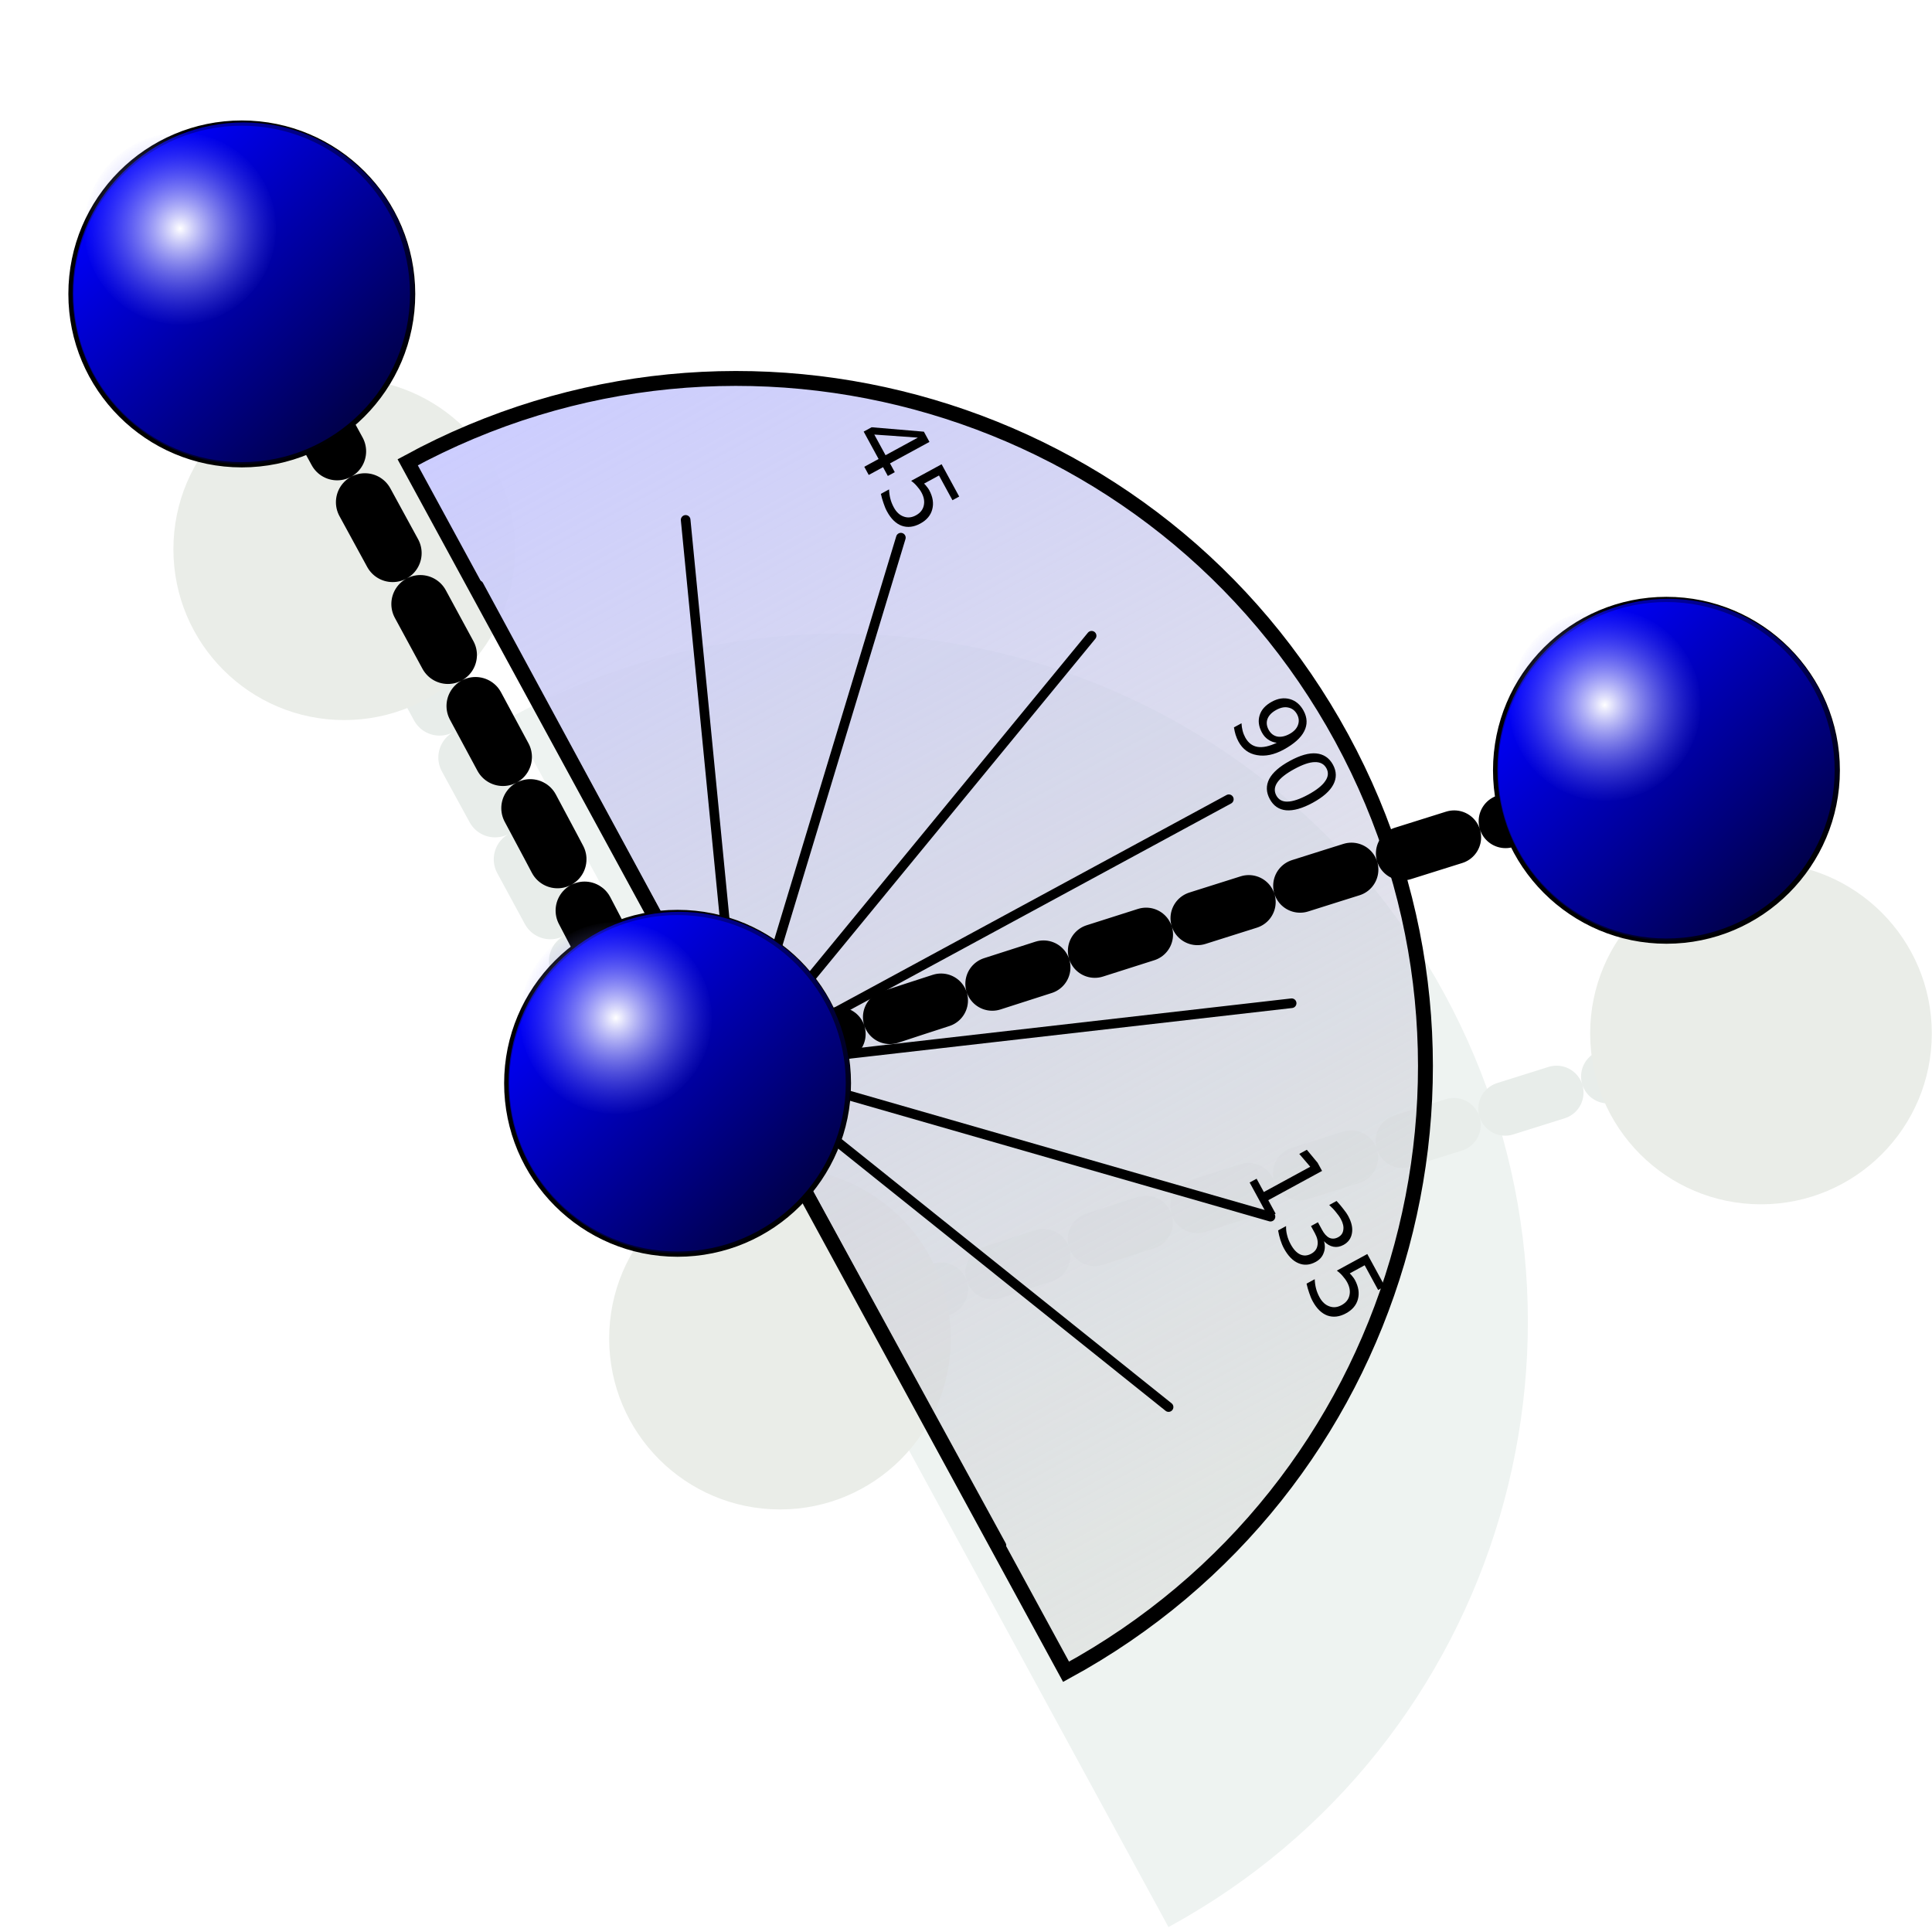
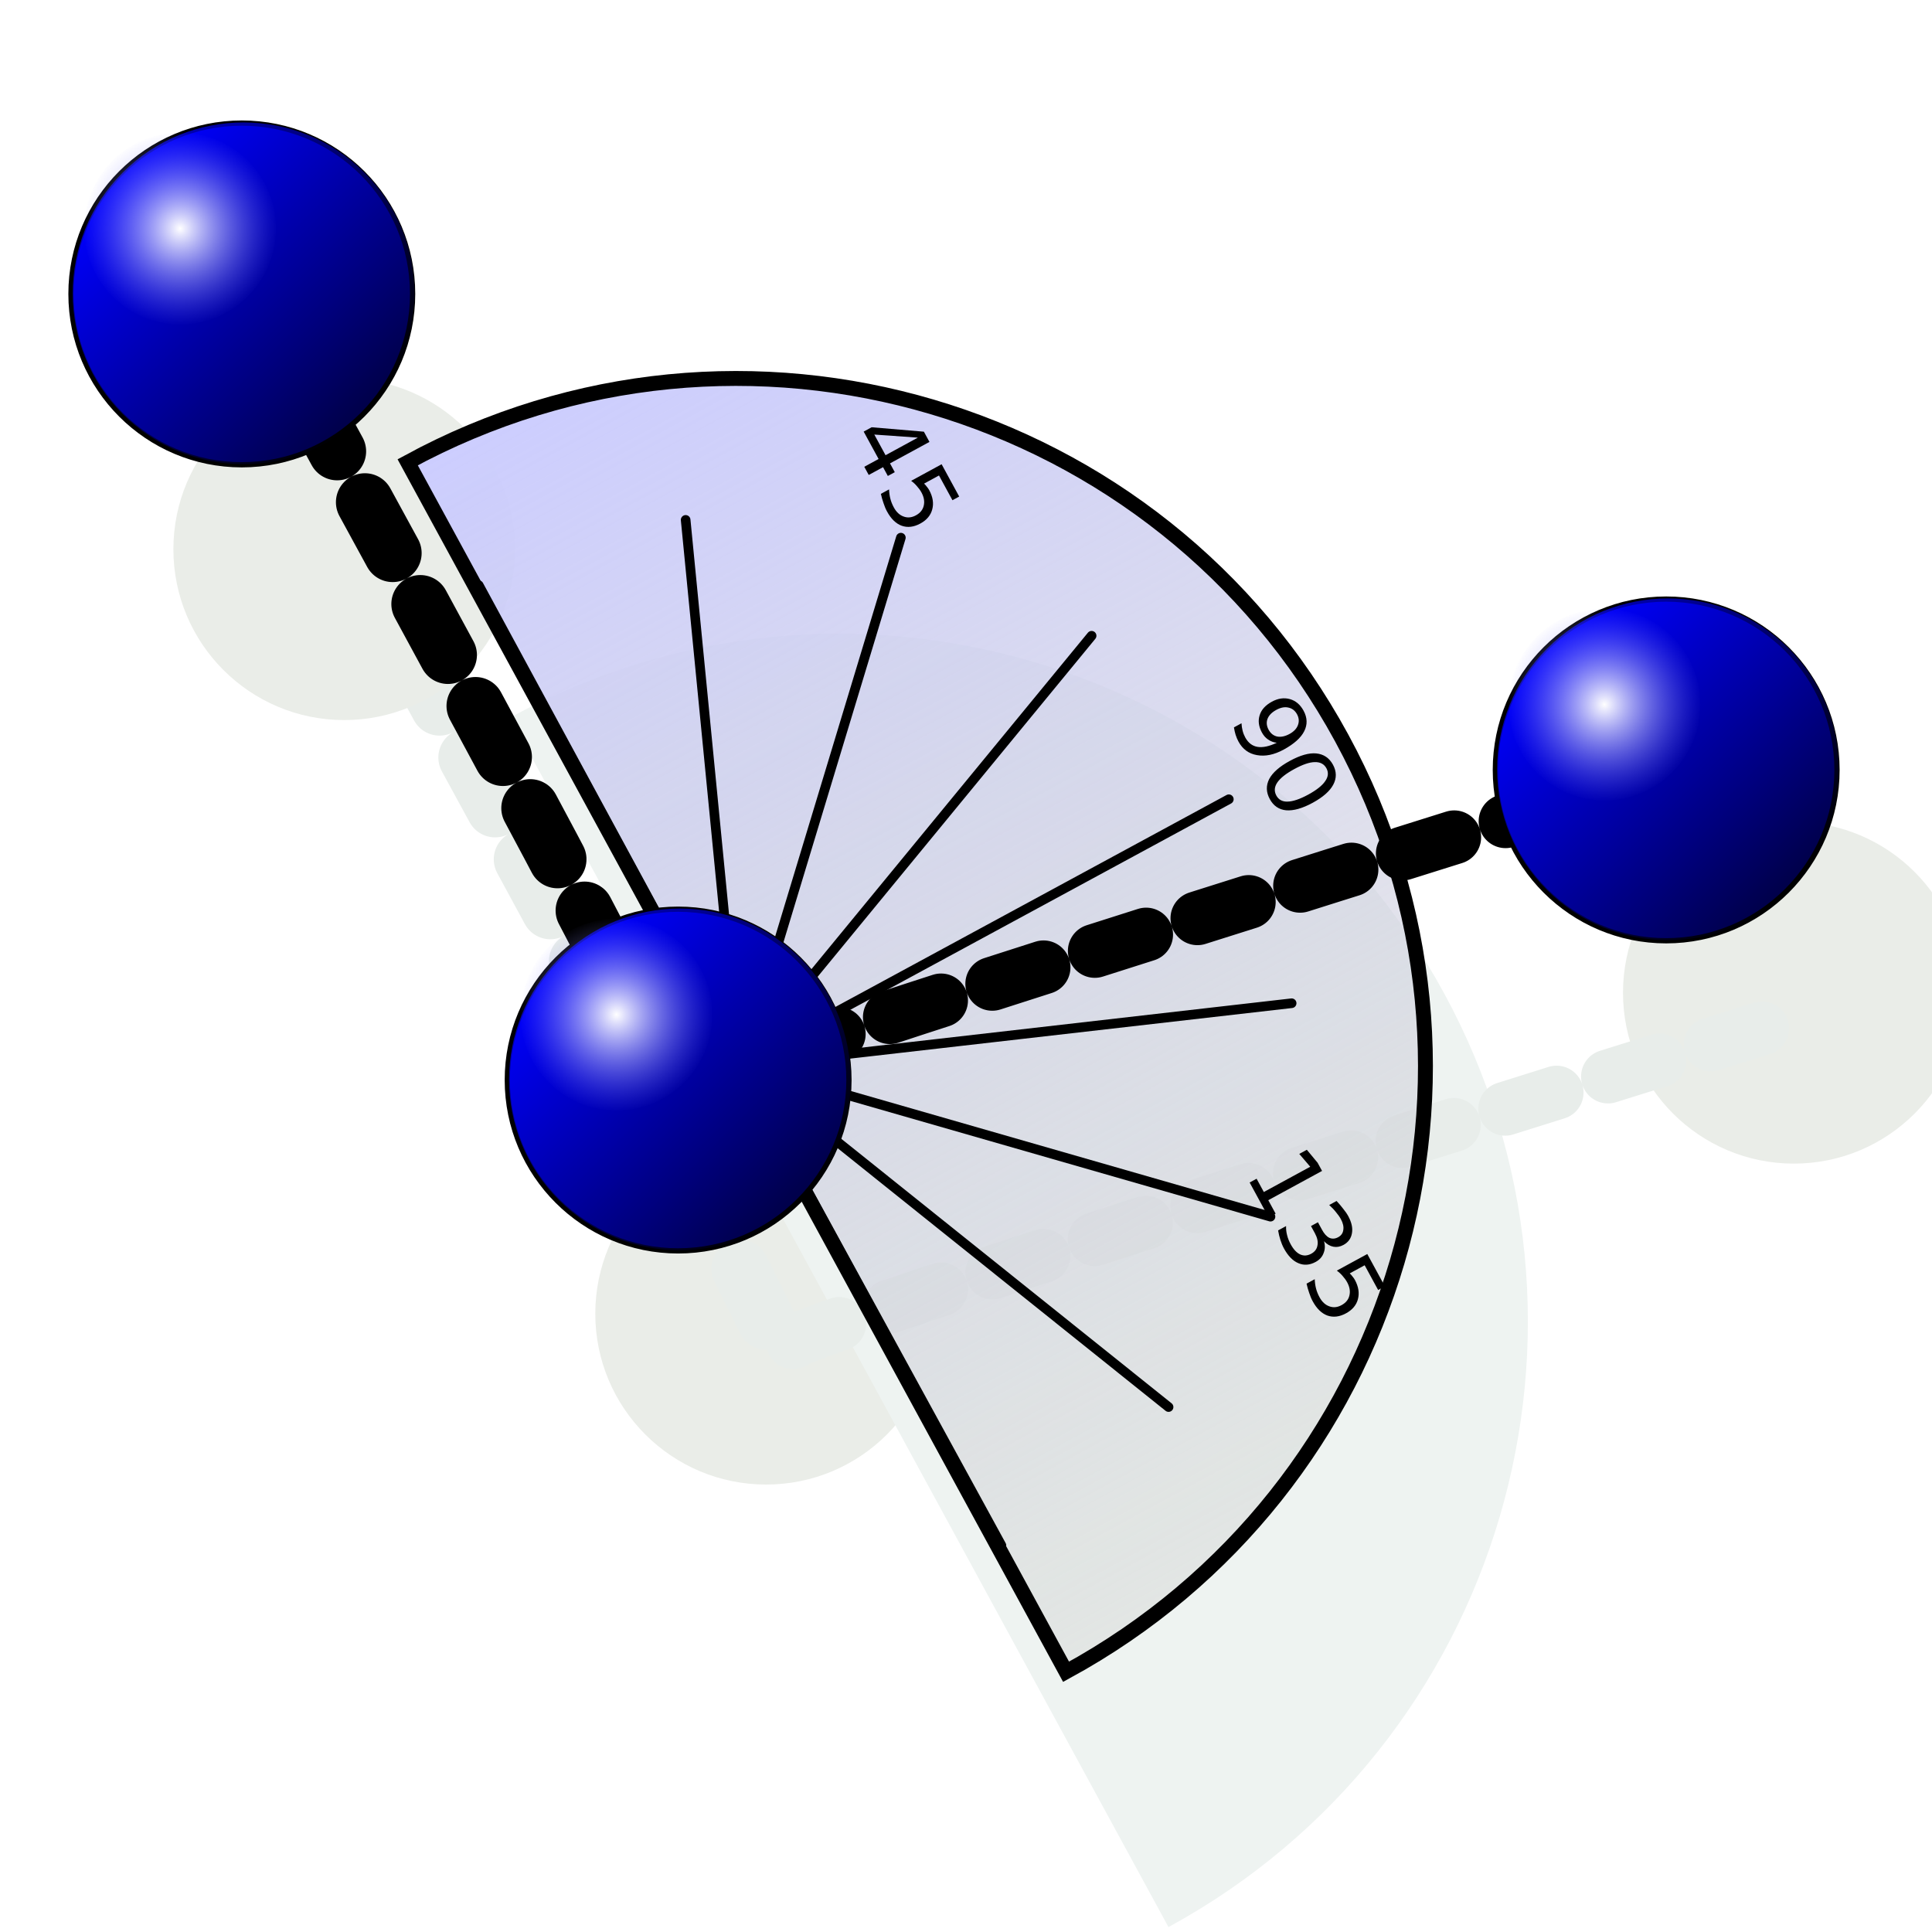
<svg xmlns="http://www.w3.org/2000/svg" xmlns:xlink="http://www.w3.org/1999/xlink" version="1.0" width="100" height="100" id="svg2">
  <defs id="defs4">
    <linearGradient id="linearGradient3187">
      <stop style="stop-color:#cccdff;stop-opacity:1;" offset="0" id="stop3189" />
      <stop style="stop-color:#cccdca;stop-opacity:0.333;" offset="1" id="stop3191" />
    </linearGradient>
-     <linearGradient id="linearGradient6804">
-       <stop style="stop-color:#f5ffff;stop-opacity:1;" offset="0" id="stop6806" />
-       <stop style="stop-color:#edff00;stop-opacity:1;" offset="1" id="stop6808" />
-     </linearGradient>
-     <marker orient="auto" refY="0.0" refX="0.0" id="Arrow1Lend" style="overflow:visible;">
-       <path id="path4646" d="M 0.0,0.0 L 5.0,-5.0 L -12.5,0.0 L 5.0,5.0 L 0.0,0.0 z " style="fill-rule:evenodd;stroke:#000000;stroke-width:1.0pt;marker-start:none;" transform="scale(0.8) rotate(180) translate(12.5,0)" />
-     </marker>
    <linearGradient id="linearGradient3384">
      <stop style="stop-color:#0000ff;stop-opacity:1;" offset="0" id="stop3386" />
      <stop style="stop-color:#000000;stop-opacity:1" offset="1" id="stop3388" />
    </linearGradient>
    <linearGradient id="linearGradient3252">
      <stop style="stop-color:#ffffff;stop-opacity:1" offset="0" id="stop3254" />
      <stop style="stop-color:#7f7fff;stop-opacity:0;" offset="1" id="stop3256" />
    </linearGradient>
-     <linearGradient id="linearGradient3149">
-       <stop style="stop-color:#aa4400;stop-opacity:1" offset="0" id="stop3151" />
-       <stop style="stop-color:#aa4400;stop-opacity:0.649" offset="1" id="stop3153" />
-     </linearGradient>
-     <linearGradient id="linearGradient3186">
-       <stop style="stop-color:#aaaaaa;stop-opacity:1" offset="0" id="stop3188" />
-       <stop style="stop-color:#fffffd;stop-opacity:0.502" offset="1" id="stop3190" />
-     </linearGradient>
-     <radialGradient cx="58.012" cy="63.346" r="33.113" fx="58.012" fy="63.346" id="radialGradient3260" xlink:href="#linearGradient3252" gradientUnits="userSpaceOnUse" />
-     <linearGradient x1="25.398" y1="63.346" x2="90.625" y2="63.346" id="linearGradient3390" xlink:href="#linearGradient3384" gradientUnits="userSpaceOnUse" />
-     <linearGradient x1="25.398" y1="63.346" x2="90.625" y2="63.346" id="linearGradient3459" xlink:href="#linearGradient3384" gradientUnits="userSpaceOnUse" />
-     <radialGradient cx="58.012" cy="63.346" r="33.113" fx="58.012" fy="63.346" id="radialGradient3461" xlink:href="#linearGradient3252" gradientUnits="userSpaceOnUse" />
-     <linearGradient x1="25.398" y1="63.346" x2="90.625" y2="63.346" id="linearGradient3480" xlink:href="#linearGradient3384" gradientUnits="userSpaceOnUse" />
-     <radialGradient cx="58.012" cy="63.346" r="33.113" fx="58.012" fy="63.346" id="radialGradient3482" xlink:href="#linearGradient3252" gradientUnits="userSpaceOnUse" />
-     <linearGradient x1="25.398" y1="63.346" x2="90.625" y2="63.346" id="linearGradient3490" xlink:href="#linearGradient3384" gradientUnits="userSpaceOnUse" />
-     <radialGradient cx="58.012" cy="63.346" r="33.113" fx="58.012" fy="63.346" id="radialGradient3492" xlink:href="#linearGradient3252" gradientUnits="userSpaceOnUse" />
-     <radialGradient xlink:href="#linearGradient3252" id="radialGradient2667" gradientUnits="userSpaceOnUse" cx="58.012" cy="63.346" fx="58.012" fy="63.346" r="33.113" gradientTransform="matrix(0.2740521,0,0,0.2740521,28.80419,13.98132)" />
-     <linearGradient xlink:href="#linearGradient3384" id="linearGradient2670" gradientUnits="userSpaceOnUse" x1="25.398" y1="63.346" x2="90.625" y2="63.346" gradientTransform="matrix(0.3452564,0.3452564,-0.3452564,0.3452564,52.45859,-4.521652)" />
-     <linearGradient xlink:href="#linearGradient3384" id="linearGradient3664" gradientUnits="userSpaceOnUse" gradientTransform="matrix(0.3452564,0.3452564,-0.3452564,0.3452564,52.45859,-4.521652)" x1="25.398" y1="63.346" x2="90.625" y2="63.346" />
-     <radialGradient xlink:href="#linearGradient3252" id="radialGradient3666" gradientUnits="userSpaceOnUse" gradientTransform="matrix(0.2740521,0,0,0.2740521,28.80419,13.98132)" cx="58.012" cy="63.346" fx="58.012" fy="63.346" r="33.113" />
-     <linearGradient xlink:href="#linearGradient3384" id="linearGradient3676" gradientUnits="userSpaceOnUse" gradientTransform="matrix(0.3452564,0.3452564,-0.3452564,0.3452564,52.45859,-4.521652)" x1="25.398" y1="63.346" x2="90.625" y2="63.346" />
-     <radialGradient xlink:href="#linearGradient3252" id="radialGradient3678" gradientUnits="userSpaceOnUse" gradientTransform="matrix(0.2740521,0,0,0.2740521,28.80419,13.98132)" cx="58.012" cy="63.346" fx="58.012" fy="63.346" r="33.113" />
    <radialGradient xlink:href="#linearGradient3252" id="radialGradient3562" gradientUnits="userSpaceOnUse" gradientTransform="matrix(0.2134373,0,0,0.2134373,19.80521,5.961047)" cx="58.012" cy="63.346" fx="58.012" fy="63.346" r="33.113" />
    <linearGradient xlink:href="#linearGradient3384" id="linearGradient3565" gradientUnits="userSpaceOnUse" gradientTransform="matrix(0.2688926,0.2688926,-0.2688926,0.2688926,38.22773,-8.449435)" x1="25.398" y1="63.346" x2="90.625" y2="63.346" />
-     <radialGradient xlink:href="#linearGradient6804" id="radialGradient6812" cx="-36.188" cy="-6.907" fx="-36.188" fy="-6.907" r="23.579" gradientTransform="matrix(1,0,0,1.021102,0,0.1457538)" gradientUnits="userSpaceOnUse" />
-     <radialGradient xlink:href="#linearGradient6804" id="radialGradient6822" gradientUnits="userSpaceOnUse" gradientTransform="matrix(1,0,0,1.021102,0,0.1457538)" cx="-36.188" cy="-6.907" fx="-36.188" fy="-6.907" r="23.579" />
-     <linearGradient xlink:href="#linearGradient3384" id="linearGradient6832" gradientUnits="userSpaceOnUse" gradientTransform="matrix(0.2688926,0.2688926,-0.2688926,0.2688926,114.6975,-25.85186)" x1="25.398" y1="63.346" x2="90.625" y2="63.346" />
-     <radialGradient xlink:href="#linearGradient3252" id="radialGradient6834" gradientUnits="userSpaceOnUse" gradientTransform="matrix(0.2134373,0,0,0.2134373,96.27497,-11.44138)" cx="58.012" cy="63.346" fx="58.012" fy="63.346" r="33.113" />
    <linearGradient xlink:href="#linearGradient3187" id="linearGradient3217" gradientUnits="userSpaceOnUse" x1="3.59" y1="36.401" x2="97.024" y2="36.401" />
    <linearGradient xlink:href="#linearGradient3384" id="linearGradient3554" gradientUnits="userSpaceOnUse" gradientTransform="matrix(0.2688926,0.2688926,-0.2688926,0.2688926,38.22773,-8.449435)" x1="25.398" y1="63.346" x2="90.625" y2="63.346" />
    <radialGradient xlink:href="#linearGradient3252" id="radialGradient3556" gradientUnits="userSpaceOnUse" gradientTransform="matrix(0.2134373,0,0,0.2134373,19.80521,5.961047)" cx="58.012" cy="63.346" fx="58.012" fy="63.346" r="33.113" />
    <linearGradient xlink:href="#linearGradient3384" id="linearGradient3566" gradientUnits="userSpaceOnUse" gradientTransform="matrix(0.2688926,0.2688926,-0.2688926,0.2688926,38.22773,-8.449435)" x1="25.398" y1="63.346" x2="90.625" y2="63.346" />
    <radialGradient xlink:href="#linearGradient3252" id="radialGradient3568" gradientUnits="userSpaceOnUse" gradientTransform="matrix(0.2134373,0,0,0.2134373,19.80521,5.961047)" cx="58.012" cy="63.346" fx="58.012" fy="63.346" r="33.113" />
-     <linearGradient xlink:href="#linearGradient3384" id="linearGradient3717" gradientUnits="userSpaceOnUse" gradientTransform="matrix(0.2688926,0.2688926,-0.2688926,0.2688926,38.22773,-8.449435)" x1="25.398" y1="63.346" x2="90.625" y2="63.346" />
-     <radialGradient xlink:href="#linearGradient3252" id="radialGradient3719" gradientUnits="userSpaceOnUse" gradientTransform="matrix(0.2134373,0,0,0.2134373,19.80521,5.961047)" cx="58.012" cy="63.346" fx="58.012" fy="63.346" r="33.113" />
-     <linearGradient xlink:href="#linearGradient3384" id="linearGradient3721" gradientUnits="userSpaceOnUse" gradientTransform="matrix(0.2688926,0.2688926,-0.2688926,0.2688926,38.22773,-8.449435)" x1="25.398" y1="63.346" x2="90.625" y2="63.346" />
-     <radialGradient xlink:href="#linearGradient3252" id="radialGradient3723" gradientUnits="userSpaceOnUse" gradientTransform="matrix(0.2134373,0,0,0.2134373,19.80521,5.961047)" cx="58.012" cy="63.346" fx="58.012" fy="63.346" r="33.113" />
-     <linearGradient xlink:href="#linearGradient3384" id="linearGradient3725" gradientUnits="userSpaceOnUse" gradientTransform="matrix(0.2688926,0.2688926,-0.2688926,0.2688926,38.22773,-8.449435)" x1="25.398" y1="63.346" x2="90.625" y2="63.346" />
-     <radialGradient xlink:href="#linearGradient3252" id="radialGradient3727" gradientUnits="userSpaceOnUse" gradientTransform="matrix(0.2134373,0,0,0.2134373,19.80521,5.961047)" cx="58.012" cy="63.346" fx="58.012" fy="63.346" r="33.113" />
-     <radialGradient xlink:href="#linearGradient3252" id="radialGradient3730" gradientUnits="userSpaceOnUse" gradientTransform="matrix(0.1521617,0,0,0.1521617,-68.21091,30.47461)" cx="58.012" cy="63.346" fx="58.012" fy="63.346" r="33.113" />
-     <linearGradient xlink:href="#linearGradient3384" id="linearGradient3733" gradientUnits="userSpaceOnUse" gradientTransform="matrix(0.1916964,0.1916964,-0.1916964,0.1916964,-55.0773,20.20123)" x1="25.398" y1="63.346" x2="90.625" y2="63.346" />
-     <radialGradient xlink:href="#linearGradient3252" id="radialGradient3737" gradientUnits="userSpaceOnUse" gradientTransform="matrix(0.1521617,0,0,0.1521617,-141.5421,5.410678)" cx="58.012" cy="63.346" fx="58.012" fy="63.346" r="33.113" />
-     <linearGradient xlink:href="#linearGradient3384" id="linearGradient3740" gradientUnits="userSpaceOnUse" gradientTransform="matrix(0.1916964,0.1916964,-0.1916964,0.1916964,-128.4085,-4.862706)" x1="25.398" y1="63.346" x2="90.625" y2="63.346" />
-     <radialGradient xlink:href="#linearGradient3252" id="radialGradient3744" gradientUnits="userSpaceOnUse" gradientTransform="matrix(0.1521617,0,0,0.1521617,-118.9866,46.26845)" cx="58.012" cy="63.346" fx="58.012" fy="63.346" r="33.113" />
-     <linearGradient xlink:href="#linearGradient3384" id="linearGradient3747" gradientUnits="userSpaceOnUse" gradientTransform="matrix(0.1916964,0.1916964,-0.1916964,0.1916964,-105.853,35.99507)" x1="25.398" y1="63.346" x2="90.625" y2="63.346" />
  </defs>
-   <g id="g3757" transform="translate(147.3394,9.99374)">
-     <g style="fill:#eef3f1;fill-opacity:1;stroke:none;stroke-opacity:1" transform="matrix(0.3686705,0.6772687,-0.6772687,0.3686705,-82.14077,2.439295)" id="g3669">
-       <path style="fill:#eef3f1;fill-opacity:1;fill-rule:evenodd;stroke:none;stroke-width:1px;stroke-linecap:butt;stroke-linejoin:miter;stroke-opacity:1" d="M 96.524,59.509 C 67.068,59.509 45.054,59.509 4.09,59.509 C 4.09,33.998 24.795,13.292 50.307,13.292 C 75.818,13.292 96.524,33.998 96.524,59.509 z " id="path3671" />
-       <path style="fill:#eef3f1;fill-opacity:1;fill-rule:evenodd;stroke:none;stroke-width:0.646;stroke-linecap:round;stroke-linejoin:round;stroke-miterlimit:4;stroke-dasharray:none;stroke-dashoffset:0;stroke-opacity:1" d="M 49.947,59.192 L 16.406,44.97 M 50.235,58.898 L 50.307,21.912 M 50.612,59.057 L 84.207,44.97 M 87,59.265 L 49.947,59.338 L 13.613,59.265 M 24.36,32.852 L 50.103,58.954 L 36.265,24.755 M 64.349,24.755 L 50.511,58.954 L 76.253,32.852" id="path3673" />
-       <text xml:space="preserve" style="font-size:6.369px;font-style:normal;font-weight:normal;fill:#eef3f1;fill-opacity:1;stroke:none;stroke-width:1px;stroke-linecap:butt;stroke-linejoin:miter;stroke-opacity:1;font-family:Bitstream Vera Sans" x="16.602" y="32.733" id="text3675">
-         <tspan id="tspan3677" x="16.602" y="32.733">45</tspan>
-       </text>
-       <text xml:space="preserve" style="font-size:6.369px;font-style:normal;font-weight:normal;fill:#eef3f1;fill-opacity:1;stroke:none;stroke-width:1px;stroke-linecap:butt;stroke-linejoin:miter;stroke-opacity:1;font-family:Bitstream Vera Sans" x="45.53" y="19.401" id="text3679">
-         <tspan id="tspan3681" x="45.53" y="19.401">90</tspan>
-       </text>
-       <text xml:space="preserve" style="font-size:6.369px;font-style:normal;font-weight:normal;fill:#eef3f1;fill-opacity:1;stroke:none;stroke-width:1px;stroke-linecap:butt;stroke-linejoin:miter;stroke-opacity:1;font-family:Bitstream Vera Sans" x="72.774" y="32.981" id="text3683">
-         <tspan id="tspan3685" x="72.774" y="32.981">135</tspan>
-       </text>
-     </g>
-     <g id="g3750">
-       <path style="fill:none;fill-rule:evenodd;stroke:#e8edea;stroke-width:3;stroke-linecap:round;stroke-linejoin:round;stroke-miterlimit:4;stroke-dasharray:3, 3;stroke-dashoffset:0;stroke-opacity:1" d="M -128.916,18.69 C -105.912,60.52 -106.563,60.93 -106.563,60.93" id="path3687" />
-       <path id="path3691" style="fill:#eaede8;fill-opacity:1;fill-rule:evenodd;stroke:none;stroke-width:0.271px;stroke-linecap:butt;stroke-linejoin:miter;stroke-opacity:1" d="M -120.681,18.434 C -120.68,23.318 -124.639,27.277 -129.523,27.277 C -134.406,27.277 -138.365,23.318 -138.364,18.434 C -138.365,13.55 -134.406,9.591 -129.523,9.591 C -124.639,9.591 -120.68,13.55 -120.681,18.434 L -120.681,18.434 z " />
-       <path style="fill:none;fill-rule:evenodd;stroke:#e8edea;stroke-width:2.787;stroke-linecap:round;stroke-linejoin:round;stroke-miterlimit:4;stroke-dasharray:2.787, 2.787;stroke-dashoffset:0;stroke-opacity:1" d="M -56.13,43.233 C -107.757,59.323 -106.296,59.48 -106.296,59.48" id="path3697" />
-       <path id="path3701" style="fill:#eaede8;fill-opacity:1;fill-rule:evenodd;stroke:none;stroke-width:0.271px;stroke-linecap:butt;stroke-linejoin:miter;stroke-opacity:1" d="M -47.35,43.498 C -47.349,48.382 -51.308,52.341 -56.192,52.341 C -61.075,52.341 -65.034,48.382 -65.033,43.498 C -65.034,38.614 -61.075,34.655 -56.192,34.655 C -51.308,34.655 -47.349,38.614 -47.35,43.498 L -47.35,43.498 z " />
-       <path id="path3709" style="fill:#eaede8;fill-opacity:1;fill-rule:evenodd;stroke:none;stroke-width:0.271px;stroke-linecap:butt;stroke-linejoin:miter;stroke-opacity:1" d="M -98.126,59.292 C -98.125,64.175 -102.084,68.135 -106.967,68.135 C -111.851,68.135 -115.81,64.175 -115.809,59.292 C -115.81,54.408 -111.851,50.449 -106.967,50.449 C -102.084,50.449 -98.125,54.408 -98.126,59.292 L -98.126,59.292 z " />
-     </g>
+   <use x="0" y="0" xlink:href="#path3691" id="use2515" transform="translate(21.83757,39.56893)" width="100" height="100" />
+   <use x="0" y="0" xlink:href="#path3691" id="use2517" transform="translate(75.03165,22.95744)" width="100" height="100" />
+   <g id="g3669" transform="matrix(0.3686705,0.6772687,-0.6772687,0.3686705,65.19866,12.43304)" style="fill:#eef3f1;fill-opacity:1;stroke:none;stroke-opacity:1">
+     <path id="path3671" d="M 96.524,59.509 C 67.068,59.509 45.054,59.509 4.09,59.509 C 4.09,33.998 24.795,13.292 50.307,13.292 C 75.818,13.292 96.524,33.998 96.524,59.509 z " style="fill:#eef3f1;fill-opacity:1;fill-rule:evenodd;stroke:none;stroke-width:1px;stroke-linecap:butt;stroke-linejoin:miter;stroke-opacity:1" />
+     <path id="path3673" d="M 49.947,59.192 L 16.406,44.97 M 50.235,58.898 L 50.307,21.912 M 50.612,59.057 L 84.207,44.97 M 87,59.265 L 49.947,59.338 L 13.613,59.265 M 24.36,32.852 L 50.103,58.954 L 36.265,24.755 M 64.349,24.755 L 50.511,58.954 L 76.253,32.852" style="fill:#eef3f1;fill-opacity:1;fill-rule:evenodd;stroke:none;stroke-width:0.646;stroke-linecap:round;stroke-linejoin:round;stroke-miterlimit:4;stroke-dasharray:none;stroke-dashoffset:0;stroke-opacity:1" />
+     <text id="text3675" y="32.733" x="16.602" style="font-size:6.369px;font-style:normal;font-weight:normal;fill:#eef3f1;fill-opacity:1;stroke:none;stroke-width:1px;stroke-linecap:butt;stroke-linejoin:miter;stroke-opacity:1;font-family:Bitstream Vera Sans" xml:space="preserve">
+       <tspan y="32.733" x="16.602" id="tspan3677">45</tspan>
+     </text>
+     <text id="text3679" y="19.401" x="45.53" style="font-size:6.369px;font-style:normal;font-weight:normal;fill:#eef3f1;fill-opacity:1;stroke:none;stroke-width:1px;stroke-linecap:butt;stroke-linejoin:miter;stroke-opacity:1;font-family:Bitstream Vera Sans" xml:space="preserve">
+       <tspan y="19.401" x="45.53" id="tspan3681">90</tspan>
+     </text>
+     <text id="text3683" y="32.981" x="72.774" style="font-size:6.369px;font-style:normal;font-weight:normal;fill:#eef3f1;fill-opacity:1;stroke:none;stroke-width:1px;stroke-linecap:butt;stroke-linejoin:miter;stroke-opacity:1;font-family:Bitstream Vera Sans" xml:space="preserve">
+       <tspan y="32.981" x="72.774" id="tspan3685">135</tspan>
+     </text>
  </g>
+   <path style="fill:none;fill-rule:evenodd;stroke:#e8edea;stroke-width:3;stroke-linecap:round;stroke-linejoin:round;stroke-miterlimit:4;stroke-dasharray:3, 3;stroke-dashoffset:0;stroke-opacity:1" d="M 18.424,28.684 C 41.427,70.513 40.776,70.924 40.776,70.924" id="path3687" />
+   <path id="path3691" style="fill:#eaede8;fill-opacity:1;fill-rule:evenodd;stroke:none;stroke-width:0.271px;stroke-linecap:butt;stroke-linejoin:miter;stroke-opacity:1" d="M 26.658,28.428 C 26.659,33.311 22.7,37.271 17.817,37.271 C 12.933,37.271 8.974,33.311 8.975,28.428 C 8.974,23.544 12.933,19.585 17.817,19.585 C 22.7,19.585 26.659,23.544 26.658,28.428 L 26.658,28.428 z " />
+   <path style="fill:none;fill-rule:evenodd;stroke:#e8edea;stroke-width:2.787;stroke-linecap:round;stroke-linejoin:round;stroke-miterlimit:4;stroke-dasharray:2.787, 2.787;stroke-dashoffset:0;stroke-opacity:1" d="M 91.21,53.227 C 39.582,69.316 41.044,69.474 41.044,69.474" id="path3697" />
  <g id="g3207" transform="matrix(0.3686705,0.6772687,-0.6772687,0.3686705,59.89747,-0.7809528)">
    <path id="path2200" d="M 96.524,59.509 C 67.068,59.509 45.054,59.509 4.09,59.509 C 4.09,33.998 24.795,13.292 50.307,13.292 C 75.818,13.292 96.524,33.998 96.524,59.509 z " style="fill:url(#linearGradient3217);fill-opacity:1;fill-rule:evenodd;stroke:#000000;stroke-width:1px;stroke-linecap:butt;stroke-linejoin:miter;stroke-opacity:1" />
    <path id="path3183" d="M 49.947,59.192 L 16.406,44.97 M 50.235,58.898 L 50.307,21.912 M 50.612,59.057 L 84.207,44.97 M 87,59.265 L 49.947,59.338 L 13.613,59.265 M 24.36,32.852 L 50.103,58.954 L 36.265,24.755 M 64.349,24.755 L 50.511,58.954 L 76.253,32.852" style="fill:none;fill-opacity:1;fill-rule:evenodd;stroke:#000000;stroke-width:0.646;stroke-linecap:round;stroke-linejoin:round;stroke-miterlimit:4;stroke-dasharray:none;stroke-dashoffset:0;stroke-opacity:1" />
    <text id="text3195" y="32.733" x="16.602" style="font-size:6.369px;font-style:normal;font-weight:normal;fill:#000000;fill-opacity:1;stroke:none;stroke-width:1px;stroke-linecap:butt;stroke-linejoin:miter;stroke-opacity:1;font-family:Bitstream Vera Sans" xml:space="preserve">
      <tspan y="32.733" x="16.602" id="tspan3197">45</tspan>
    </text>
    <text id="text3199" y="19.401" x="45.53" style="font-size:6.369px;font-style:normal;font-weight:normal;fill:#000000;fill-opacity:1;stroke:none;stroke-width:1px;stroke-linecap:butt;stroke-linejoin:miter;stroke-opacity:1;font-family:Bitstream Vera Sans" xml:space="preserve">
      <tspan y="19.401" x="45.53" id="tspan3201">90</tspan>
    </text>
    <text id="text3203" y="32.981" x="72.774" style="font-size:6.369px;font-style:normal;font-weight:normal;fill:#000000;fill-opacity:1;stroke:none;stroke-width:1px;stroke-linecap:butt;stroke-linejoin:miter;stroke-opacity:1;font-family:Bitstream Vera Sans" xml:space="preserve">
      <tspan y="32.981" x="72.774" id="tspan3205">135</tspan>
    </text>
  </g>
  <path style="fill:none;fill-rule:evenodd;stroke:#000000;stroke-width:3;stroke-linecap:round;stroke-linejoin:round;stroke-miterlimit:4;stroke-dasharray:3, 3;stroke-dashoffset:0;stroke-opacity:1" d="M 13.123,15.47 C 36.126,57.299 35.475,57.71 35.475,57.71" id="path2696" />
  <g id="g3546" transform="matrix(0.7129105,0,0,0.7129105,-13.62322,-2.059262)">
    <path d="M 49.067,24.229 C 49.068,31.079 43.515,36.633 36.665,36.633 C 29.815,36.633 24.262,31.079 24.263,24.229 C 24.262,17.379 29.815,11.825 36.665,11.825 C 43.515,11.825 49.068,17.379 49.067,24.229 L 49.067,24.229 z " style="fill:#0000ff;fill-opacity:1;fill-rule:evenodd;stroke:#000000;stroke-width:0.38px;stroke-linecap:butt;stroke-linejoin:miter;stroke-opacity:1" id="path3548" />
    <path d="M 45.563,32.952 C 40.72,37.797 32.866,37.798 28.022,32.954 C 23.178,28.11 23.179,20.256 28.024,15.413 C 32.867,10.568 40.721,10.568 45.564,15.412 C 50.408,20.256 50.408,28.109 45.563,32.952 L 45.563,32.952 z " style="opacity:0.717;fill:url(#linearGradient3554);fill-opacity:1;fill-rule:evenodd;stroke:none;stroke-width:1px;stroke-linecap:butt;stroke-linejoin:miter;stroke-opacity:1" id="path3550" />
    <path d="M 39.148,19.481 C 39.149,23.326 36.032,26.444 32.187,26.444 C 28.342,26.444 25.225,23.326 25.226,19.481 C 25.225,15.637 28.342,12.519 32.187,12.519 C 36.032,12.519 39.149,15.637 39.148,19.481 L 39.148,19.481 z " style="fill:url(#radialGradient3556);fill-opacity:1;fill-rule:evenodd;stroke:none;stroke-width:1px;stroke-linecap:butt;stroke-linejoin:miter;stroke-opacity:1" id="path3552" />
  </g>
  <path style="fill:none;fill-rule:evenodd;stroke:#000000;stroke-width:2.787;stroke-linecap:round;stroke-linejoin:round;stroke-miterlimit:4;stroke-dasharray:2.787, 2.787;stroke-dashoffset:0;stroke-opacity:1" d="M 85.909,40.013 C 34.281,56.102 35.743,56.26 35.743,56.26" id="path3667" />
-   <g id="g3558" transform="matrix(0.7129105,0,0,0.7129105,60.11615,22.59651)">
-     <path d="M 49.067,24.229 C 49.068,31.079 43.515,36.633 36.665,36.633 C 29.815,36.633 24.262,31.079 24.263,24.229 C 24.262,17.379 29.815,11.825 36.665,11.825 C 43.515,11.825 49.068,17.379 49.067,24.229 L 49.067,24.229 z " style="fill:#0000ff;fill-opacity:1;fill-rule:evenodd;stroke:#000000;stroke-width:0.38px;stroke-linecap:butt;stroke-linejoin:miter;stroke-opacity:1" id="path3560" />
-     <path d="M 45.563,32.952 C 40.72,37.797 32.866,37.798 28.022,32.954 C 23.178,28.11 23.179,20.256 28.024,15.413 C 32.867,10.568 40.721,10.568 45.564,15.412 C 50.408,20.256 50.408,28.109 45.563,32.952 L 45.563,32.952 z " style="opacity:0.717;fill:url(#linearGradient3566);fill-opacity:1;fill-rule:evenodd;stroke:none;stroke-width:1px;stroke-linecap:butt;stroke-linejoin:miter;stroke-opacity:1" id="path3562" />
-     <path d="M 39.148,19.481 C 39.149,23.326 36.032,26.444 32.187,26.444 C 28.342,26.444 25.225,23.326 25.226,19.481 C 25.225,15.637 28.342,12.519 32.187,12.519 C 36.032,12.519 39.149,15.637 39.148,19.481 L 39.148,19.481 z " style="fill:url(#radialGradient3568);fill-opacity:1;fill-rule:evenodd;stroke:none;stroke-width:1px;stroke-linecap:butt;stroke-linejoin:miter;stroke-opacity:1" id="path3564" />
-   </g>
-   <g id="g3519" transform="matrix(0.7129105,0,0,0.7129105,8.93226,38.79851)">
-     <path d="M 49.067,24.229 C 49.068,31.079 43.515,36.633 36.665,36.633 C 29.815,36.633 24.262,31.079 24.263,24.229 C 24.262,17.379 29.815,11.825 36.665,11.825 C 43.515,11.825 49.068,17.379 49.067,24.229 L 49.067,24.229 z " style="fill:#0000ff;fill-opacity:1;fill-rule:evenodd;stroke:#000000;stroke-width:0.38px;stroke-linecap:butt;stroke-linejoin:miter;stroke-opacity:1" id="path3474" />
-     <path d="M 45.563,32.952 C 40.72,37.797 32.866,37.798 28.022,32.954 C 23.178,28.11 23.179,20.256 28.024,15.413 C 32.867,10.568 40.721,10.568 45.564,15.412 C 50.408,20.256 50.408,28.109 45.563,32.952 L 45.563,32.952 z " style="opacity:0.717;fill:url(#linearGradient3565);fill-opacity:1;fill-rule:evenodd;stroke:none;stroke-width:1px;stroke-linecap:butt;stroke-linejoin:miter;stroke-opacity:1" id="path3476" />
-     <path d="M 39.148,19.481 C 39.149,23.326 36.032,26.444 32.187,26.444 C 28.342,26.444 25.225,23.326 25.226,19.481 C 25.225,15.637 28.342,12.519 32.187,12.519 C 36.032,12.519 39.149,15.637 39.148,19.481 L 39.148,19.481 z " style="fill:url(#radialGradient3562);fill-opacity:1;fill-rule:evenodd;stroke:none;stroke-width:1px;stroke-linecap:butt;stroke-linejoin:miter;stroke-opacity:1" id="path3478" />
-   </g>
+   <use x="0" y="0" xlink:href="#g3546" id="use2508" transform="translate(73.72513,24.63726)" width="100" height="100" />
+   <use x="0" y="0" xlink:href="#g3546" id="use2506" transform="translate(22.58415,40.6888)" width="100" height="100" />
</svg>
